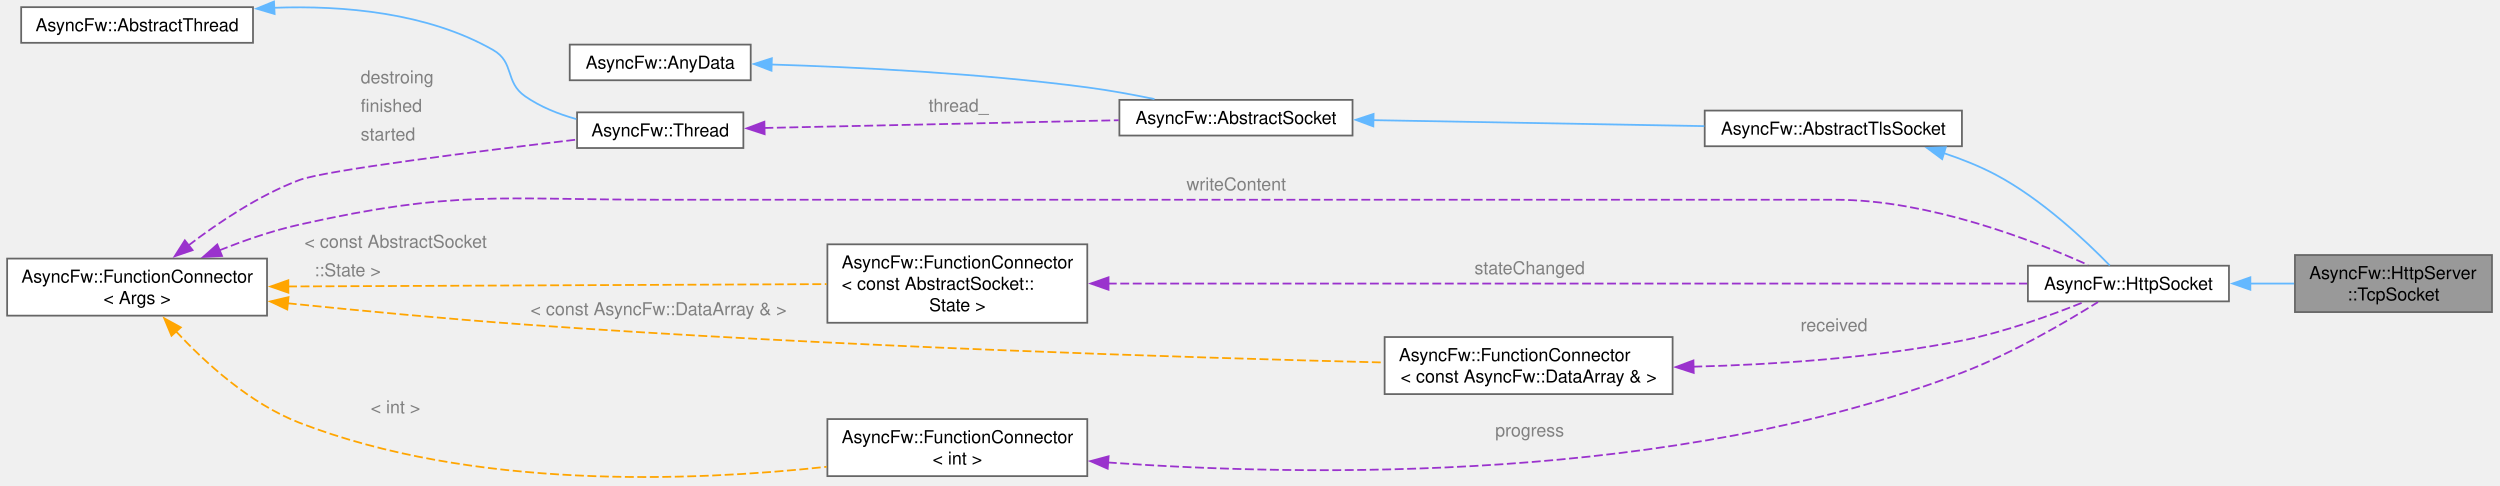
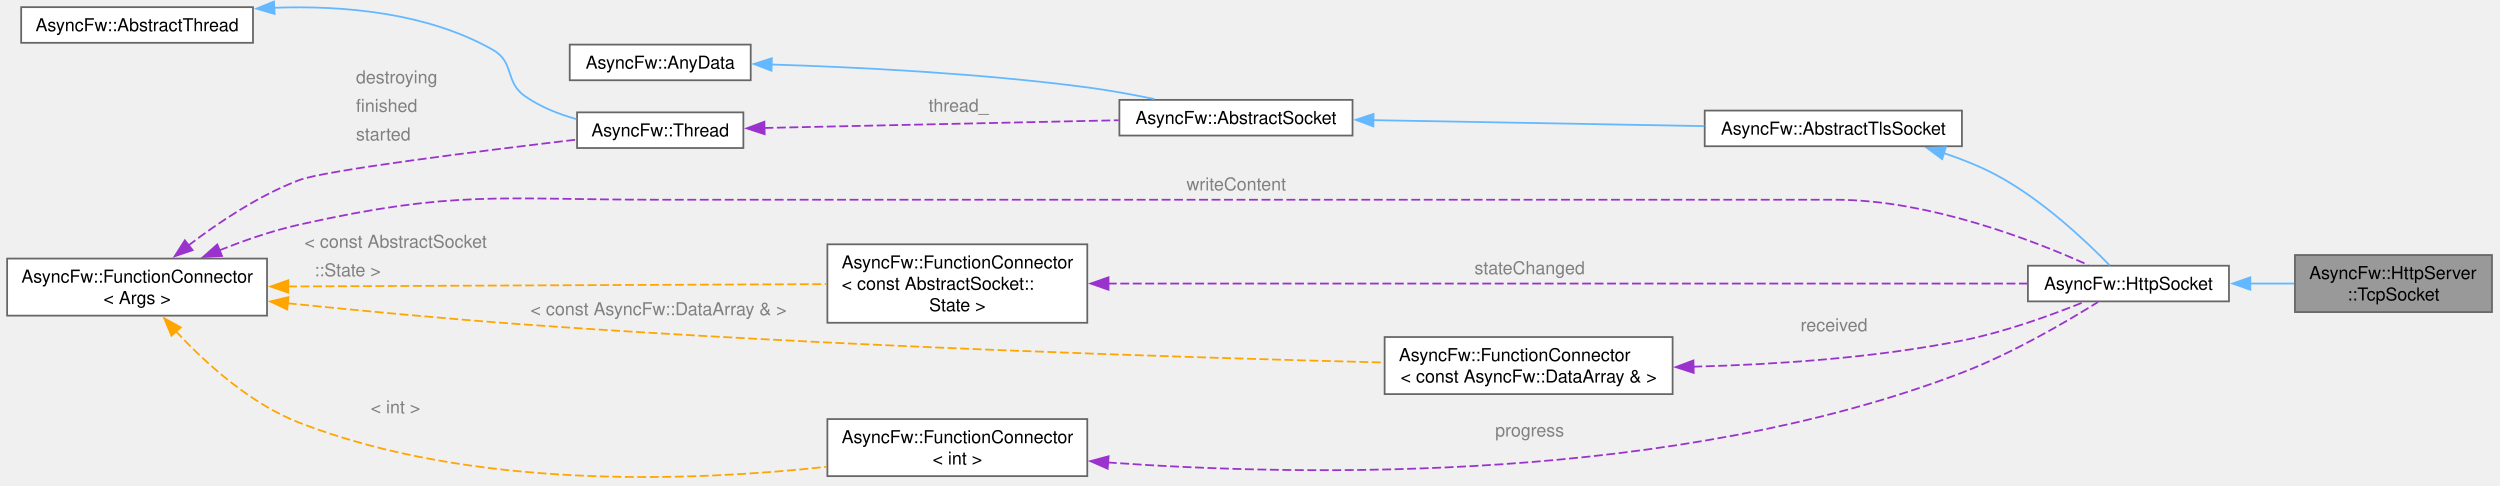
<svg xmlns="http://www.w3.org/2000/svg" xmlns:xlink="http://www.w3.org/1999/xlink" width="1402pt" height="272pt" viewBox="0.00 0.00 1402.00 272.00">
  <g id="graph0" class="graph" transform="scale(1 1) rotate(0) translate(4 267.89)">
    <g id="Node000001" class="node">
      <g id="a_Node000001">
        <a xlink:title=" ">
          <polygon fill="#999999" stroke="#666666" points="1393.5,-124.88 1283,-124.88 1283,-92.88 1393.5,-92.88 1393.5,-124.88" />
          <text xml:space="preserve" text-anchor="start" x="1291" y="-111.38" font-family="Helvetica,sans-Serif" font-size="10.00">AsyncFw::HttpServer</text>
          <text xml:space="preserve" text-anchor="middle" x="1338.25" y="-99.38" font-family="Helvetica,sans-Serif" font-size="10.00">::TcpSocket</text>
        </a>
      </g>
    </g>
    <g id="Node000002" class="node">
      <g id="a_Node000002">
        <a xlink:href="classAsyncFw_1_1HttpSocket.html" target="_top" xlink:title="The HttpSocket class.">
          <polygon fill="white" stroke="#666666" points="1246,-118.88 1133.25,-118.88 1133.25,-98.88 1246,-98.88 1246,-118.88" />
          <text xml:space="preserve" text-anchor="middle" x="1189.62" y="-105.38" font-family="Helvetica,sans-Serif" font-size="10.00">AsyncFw::HttpSocket</text>
        </a>
      </g>
    </g>
    <g id="edge1_Node000001_Node000002" class="edge">
      <g id="a_edge1_Node000001_Node000002">
        <a xlink:title=" ">
          <path fill="none" stroke="#63b8ff" d="M1257.98,-108.88C1266.2,-108.88 1274.52,-108.88 1282.52,-108.88" />
          <polygon fill="#63b8ff" stroke="#63b8ff" points="1257.99,-105.38 1247.99,-108.88 1257.99,-112.38 1257.99,-105.38" />
        </a>
      </g>
    </g>
    <g id="Node000003" class="node">
      <g id="a_Node000003">
        <a xlink:href="classAsyncFw_1_1AbstractTlsSocket.html" target="_top" xlink:title="Abstract base class providing Transport Layer Security (TLS/SSL) encryption layers on top of standard...">
          <polygon fill="white" stroke="#666666" points="1096.25,-205.88 952,-205.88 952,-185.88 1096.25,-185.88 1096.25,-205.88" />
          <text xml:space="preserve" text-anchor="middle" x="1024.12" y="-192.38" font-family="Helvetica,sans-Serif" font-size="10.00">AsyncFw::AbstractTlsSocket</text>
        </a>
      </g>
    </g>
    <g id="edge2_Node000002_Node000003" class="edge">
      <g id="a_edge2_Node000002_Node000003">
        <a xlink:title=" ">
          <path fill="none" stroke="#63b8ff" d="M1086.03,-182.04C1096.07,-178.71 1106.16,-174.69 1115.25,-169.88 1141.01,-156.23 1166.03,-132.51 1179.15,-119.03" />
          <polygon fill="#63b8ff" stroke="#63b8ff" points="1085.17,-178.64 1076.65,-184.94 1087.23,-185.33 1085.17,-178.64" />
        </a>
      </g>
    </g>
    <g id="Node000004" class="node">
      <g id="a_Node000004">
        <a xlink:href="classAsyncFw_1_1AbstractSocket.html" target="_top" xlink:title="Abstract base class providing core network socket functionality and OS descriptor abstraction.">
          <polygon fill="white" stroke="#666666" points="754.5,-211.88 623.75,-211.88 623.75,-191.88 754.5,-191.88 754.5,-211.88" />
          <text xml:space="preserve" text-anchor="middle" x="689.12" y="-198.38" font-family="Helvetica,sans-Serif" font-size="10.00">AsyncFw::AbstractSocket</text>
        </a>
      </g>
    </g>
    <g id="edge3_Node000003_Node000004" class="edge">
      <g id="a_edge3_Node000003_Node000004">
        <a xlink:title=" ">
          <path fill="none" stroke="#63b8ff" d="M765.96,-200.51C821.75,-199.51 897.08,-198.15 951.78,-197.16" />
          <polygon fill="#63b8ff" stroke="#63b8ff" points="766.17,-197.01 756.24,-200.69 766.3,-204 766.17,-197.01" />
        </a>
      </g>
    </g>
    <g id="Node000005" class="node">
      <g id="a_Node000005">
        <a xlink:href="structAsyncFw_1_1AnyData.html" target="_top" xlink:title="A generic, type-safe data container block wrapper utilizing std::any.">
          <polygon fill="white" stroke="#666666" points="417,-242.88 315.5,-242.88 315.5,-222.88 417,-222.88 417,-242.88" />
          <text xml:space="preserve" text-anchor="middle" x="366.25" y="-229.38" font-family="Helvetica,sans-Serif" font-size="10.00">AsyncFw::AnyData</text>
        </a>
      </g>
    </g>
    <g id="edge4_Node000004_Node000005" class="edge">
      <g id="a_edge4_Node000004_Node000005">
        <a xlink:title=" ">
          <path fill="none" stroke="#63b8ff" d="M428.45,-231.72C476.76,-230.22 545.79,-226.78 605.75,-218.88 618.06,-217.25 631.27,-214.84 643.44,-212.33" />
          <polygon fill="#63b8ff" stroke="#63b8ff" points="428.65,-228.21 418.75,-232 428.85,-235.21 428.65,-228.21" />
        </a>
      </g>
    </g>
    <g id="Node000006" class="node">
      <g id="a_Node000006">
        <a xlink:href="classAsyncFw_1_1Thread.html" target="_top" xlink:title="AsyncFw::Thread thread with sockets.">
          <polygon fill="white" stroke="#666666" points="412.88,-204.88 319.62,-204.88 319.62,-184.88 412.88,-184.88 412.88,-204.88" />
          <text xml:space="preserve" text-anchor="middle" x="366.25" y="-191.38" font-family="Helvetica,sans-Serif" font-size="10.00">AsyncFw::Thread</text>
        </a>
      </g>
    </g>
    <g id="edge5_Node000004_Node000006" class="edge">
      <g id="a_edge5_Node000004_Node000006">
        <a xlink:title=" ">
          <path fill="none" stroke="#9a32cd" stroke-dasharray="5,2" d="M424.68,-196.13C480.51,-197.35 565.17,-199.19 623.37,-200.46" />
          <polygon fill="#9a32cd" stroke="#9a32cd" points="424.81,-192.63 414.74,-195.91 424.66,-199.63 424.81,-192.63" />
        </a>
      </g>
      <text xml:space="preserve" text-anchor="start" x="516.75" y="-205.25" font-family="Helvetica,sans-Serif" font-size="10.00" fill="grey">thread_</text>
    </g>
    <g id="Node000007" class="node">
      <g id="a_Node000007">
        <a xlink:href="classAsyncFw_1_1AbstractThread.html" target="_top" xlink:title="The AbstractThread class provides the base functionality for thread management.">
          <polygon fill="white" stroke="#666666" points="137.88,-263.88 7.88,-263.88 7.88,-243.88 137.88,-243.88 137.88,-263.88" />
          <text xml:space="preserve" text-anchor="middle" x="72.88" y="-250.38" font-family="Helvetica,sans-Serif" font-size="10.00">AsyncFw::AbstractThread</text>
        </a>
      </g>
    </g>
    <g id="edge6_Node000006_Node000007" class="edge">
      <g id="a_edge6_Node000006_Node000007">
        <a xlink:title=" ">
          <path fill="none" stroke="#63b8ff" d="M149.65,-263.53C188.71,-264.94 235.73,-260.82 272.5,-239.88 284.71,-232.92 278.96,-221.89 290.5,-213.88 298.97,-208 309.1,-203.93 319.14,-201.13" />
          <polygon fill="#63b8ff" stroke="#63b8ff" points="150,-260.04 139.84,-263.04 149.65,-267.03 150,-260.04" />
        </a>
      </g>
    </g>
    <g id="Node000008" class="node">
      <g id="a_Node000008">
        <a xlink:href="classAsyncFw_1_1FunctionConnector.html" target="_top" xlink:title="Provides a thread-safe, publisher-subscriber mechanism to establish sender-to-receivers connections.">
          <polygon fill="white" stroke="#666666" points="145.75,-122.88 0,-122.88 0,-90.88 145.75,-90.88 145.75,-122.88" />
          <text xml:space="preserve" text-anchor="start" x="8" y="-109.38" font-family="Helvetica,sans-Serif" font-size="10.00">AsyncFw::FunctionConnector</text>
          <text xml:space="preserve" text-anchor="middle" x="72.88" y="-97.38" font-family="Helvetica,sans-Serif" font-size="10.00">&lt; Args &gt;</text>
        </a>
      </g>
    </g>
    <g id="edge12_Node000002_Node000008" class="edge">
      <g id="a_edge12_Node000002_Node000008">
        <a xlink:title=" ">
          <path fill="none" stroke="#9a32cd" stroke-dasharray="5,2" d="M118.93,-127.48C133.01,-133.08 148.78,-138.52 163.75,-141.88 251.35,-161.5 275.48,-155.88 365.25,-155.88 365.25,-155.88 365.25,-155.88 1025.12,-155.88 1077.7,-155.88 1136.21,-133.15 1166.98,-119.31" />
          <polygon fill="#9a32cd" stroke="#9a32cd" points="120.51,-124.35 109.93,-123.78 117.85,-130.82 120.51,-124.35" />
        </a>
      </g>
      <text xml:space="preserve" text-anchor="start" x="661.38" y="-161.13" font-family="Helvetica,sans-Serif" font-size="10.00" fill="grey">writeContent</text>
    </g>
    <g id="edge7_Node000006_Node000008" class="edge">
      <g id="a_edge7_Node000006_Node000008">
        <a xlink:title=" ">
          <path fill="none" stroke="#9a32cd" stroke-dasharray="5,2" d="M101.55,-130.15C118.45,-143.09 141.11,-158.27 163.75,-166.88 177.99,-172.29 264.53,-183.12 319.47,-189.61" />
          <polygon fill="#9a32cd" stroke="#9a32cd" points="104,-127.62 93.97,-124.18 99.66,-133.12 104,-127.62" />
        </a>
      </g>
-       <text xml:space="preserve" text-anchor="start" x="198.25" y="-221.14" font-family="Helvetica,sans-Serif" font-size="10.00" fill="grey">destroing</text>
-       <text xml:space="preserve" text-anchor="start" x="198.25" y="-205.14" font-family="Helvetica,sans-Serif" font-size="10.00" fill="grey">finished</text>
-       <text xml:space="preserve" text-anchor="start" x="198.25" y="-189.14" font-family="Helvetica,sans-Serif" font-size="10.00" fill="grey">started</text>
+       <text xml:space="preserve" text-anchor="start" x="195.62" y="-221.14" font-family="Helvetica,sans-Serif" font-size="10.00" fill="grey">destroying</text>
+       <text xml:space="preserve" text-anchor="start" x="195.62" y="-205.14" font-family="Helvetica,sans-Serif" font-size="10.00" fill="grey">finished</text>
+       <text xml:space="preserve" text-anchor="start" x="195.62" y="-189.14" font-family="Helvetica,sans-Serif" font-size="10.00" fill="grey">started</text>
    </g>
    <g id="Node000009" class="node">
      <g id="a_Node000009">
        <a xlink:href="classAsyncFw_1_1FunctionConnector.html" target="_top" xlink:title=" ">
          <polygon fill="white" stroke="#666666" points="605.75,-130.88 460,-130.88 460,-86.88 605.75,-86.88 605.75,-130.88" />
          <text xml:space="preserve" text-anchor="start" x="468" y="-117.38" font-family="Helvetica,sans-Serif" font-size="10.00">AsyncFw::FunctionConnector</text>
          <text xml:space="preserve" text-anchor="start" x="468" y="-105.38" font-family="Helvetica,sans-Serif" font-size="10.00">&lt; const AbstractSocket::</text>
          <text xml:space="preserve" text-anchor="middle" x="532.88" y="-93.38" font-family="Helvetica,sans-Serif" font-size="10.00">State &gt;</text>
        </a>
      </g>
    </g>
    <g id="edge9_Node000009_Node000008" class="edge">
      <g id="a_edge9_Node000009_Node000008">
        <a xlink:title=" ">
          <path fill="none" stroke="orange" stroke-dasharray="5,2" d="M157.54,-107.24C243.99,-107.62 377.54,-108.2 459.56,-108.56" />
          <polygon fill="orange" stroke="orange" points="157.72,-103.74 147.71,-107.2 157.69,-110.74 157.72,-103.74" />
        </a>
      </g>
      <text xml:space="preserve" text-anchor="start" x="166.75" y="-128.96" font-family="Helvetica,sans-Serif" font-size="10.00" fill="grey">&lt; const AbstractSocket</text>
      <text xml:space="preserve" text-anchor="start" x="166.75" y="-112.96" font-family="Helvetica,sans-Serif" font-size="10.00" fill="grey">  ::State &gt;</text>
    </g>
    <g id="Node000010" class="node">
      <g id="a_Node000010">
        <a xlink:href="classAsyncFw_1_1FunctionConnector.html" target="_top" xlink:title=" ">
          <polygon fill="white" stroke="#666666" points="934,-78.88 772.5,-78.88 772.5,-46.88 934,-46.88 934,-78.88" />
          <text xml:space="preserve" text-anchor="start" x="780.5" y="-65.38" font-family="Helvetica,sans-Serif" font-size="10.00">AsyncFw::FunctionConnector</text>
          <text xml:space="preserve" text-anchor="middle" x="853.25" y="-53.38" font-family="Helvetica,sans-Serif" font-size="10.00">&lt; const AsyncFw::DataArray &amp; &gt;</text>
        </a>
      </g>
    </g>
    <g id="edge11_Node000010_Node000008" class="edge">
      <g id="a_edge11_Node000010_Node000008">
        <a xlink:title=" ">
          <path fill="none" stroke="orange" stroke-dasharray="5,2" d="M157.37,-97.81C197.58,-93.69 246.5,-89.05 290.5,-85.88 461.85,-73.54 663.11,-67.29 772.16,-64.6" />
          <polygon fill="orange" stroke="orange" points="157.1,-94.32 147.51,-98.83 157.82,-101.28 157.1,-94.32" />
        </a>
      </g>
      <text xml:space="preserve" text-anchor="start" x="293.5" y="-91.13" font-family="Helvetica,sans-Serif" font-size="10.00" fill="grey">&lt; const AsyncFw::DataArray &amp; &gt;</text>
    </g>
    <g id="Node000011" class="node">
      <g id="a_Node000011">
        <a xlink:href="classAsyncFw_1_1FunctionConnector.html" target="_top" xlink:title=" ">
          <polygon fill="white" stroke="#666666" points="605.75,-32.88 460,-32.88 460,-0.88 605.75,-0.88 605.75,-32.88" />
          <text xml:space="preserve" text-anchor="start" x="468" y="-19.38" font-family="Helvetica,sans-Serif" font-size="10.00">AsyncFw::FunctionConnector</text>
          <text xml:space="preserve" text-anchor="middle" x="532.88" y="-7.38" font-family="Helvetica,sans-Serif" font-size="10.00">&lt; int &gt;</text>
        </a>
      </g>
    </g>
    <g id="edge14_Node000011_Node000008" class="edge">
      <g id="a_edge14_Node000011_Node000008">
        <a xlink:title=" ">
          <path fill="none" stroke="orange" stroke-dasharray="5,2" d="M94.55,-82.21C111.18,-64.35 136.24,-41.54 163.75,-30.88 260.8,6.76 383.23,2.2 459.56,-6.11" />
          <polygon fill="orange" stroke="orange" points="92.18,-79.61 88.1,-89.38 97.39,-84.29 92.18,-79.61" />
        </a>
      </g>
      <text xml:space="preserve" text-anchor="start" x="203.88" y="-36.13" font-family="Helvetica,sans-Serif" font-size="10.00" fill="grey">&lt; int &gt;</text>
    </g>
    <g id="edge8_Node000002_Node000009" class="edge">
      <g id="a_edge8_Node000002_Node000009">
        <a xlink:title=" ">
          <path fill="none" stroke="#9a32cd" stroke-dasharray="5,2" d="M617.25,-108.88C752.83,-108.88 1017.5,-108.88 1132.75,-108.88" />
          <polygon fill="#9a32cd" stroke="#9a32cd" points="617.65,-105.38 607.65,-108.88 617.65,-112.38 617.65,-105.38" />
        </a>
      </g>
      <text xml:space="preserve" text-anchor="start" x="822.88" y="-114.13" font-family="Helvetica,sans-Serif" font-size="10.00" fill="grey">stateChanged</text>
    </g>
    <g id="edge10_Node000002_Node000010" class="edge">
      <g id="a_edge10_Node000002_Node000010">
        <a xlink:title=" ">
          <path fill="none" stroke="#9a32cd" stroke-dasharray="5,2" d="M945.61,-62.25C991.24,-63.42 1047.06,-67.13 1096.25,-76.88 1120.06,-81.59 1146.09,-91.03 1164.44,-98.43" />
          <polygon fill="#9a32cd" stroke="#9a32cd" points="945.83,-58.75 935.75,-62.03 945.67,-65.75 945.83,-58.75" />
        </a>
      </g>
      <text xml:space="preserve" text-anchor="start" x="1005.75" y="-82.13" font-family="Helvetica,sans-Serif" font-size="10.00" fill="grey">received</text>
    </g>
    <g id="edge13_Node000002_Node000011" class="edge">
      <g id="a_edge13_Node000002_Node000011">
        <a xlink:title=" ">
          <path fill="none" stroke="#9a32cd" stroke-dasharray="5,2" d="M617.25,-8.54C729.98,-0.48 935.39,2.78 1096.25,-58.88 1124.35,-69.65 1154.6,-87.3 1172.56,-98.5" />
          <polygon fill="#9a32cd" stroke="#9a32cd" points="617.19,-5.04 607.48,-9.28 617.71,-12.02 617.19,-5.04" />
        </a>
      </g>
      <text xml:space="preserve" text-anchor="start" x="834.5" y="-23.11" font-family="Helvetica,sans-Serif" font-size="10.00" fill="grey">progress</text>
    </g>
  </g>
</svg>
